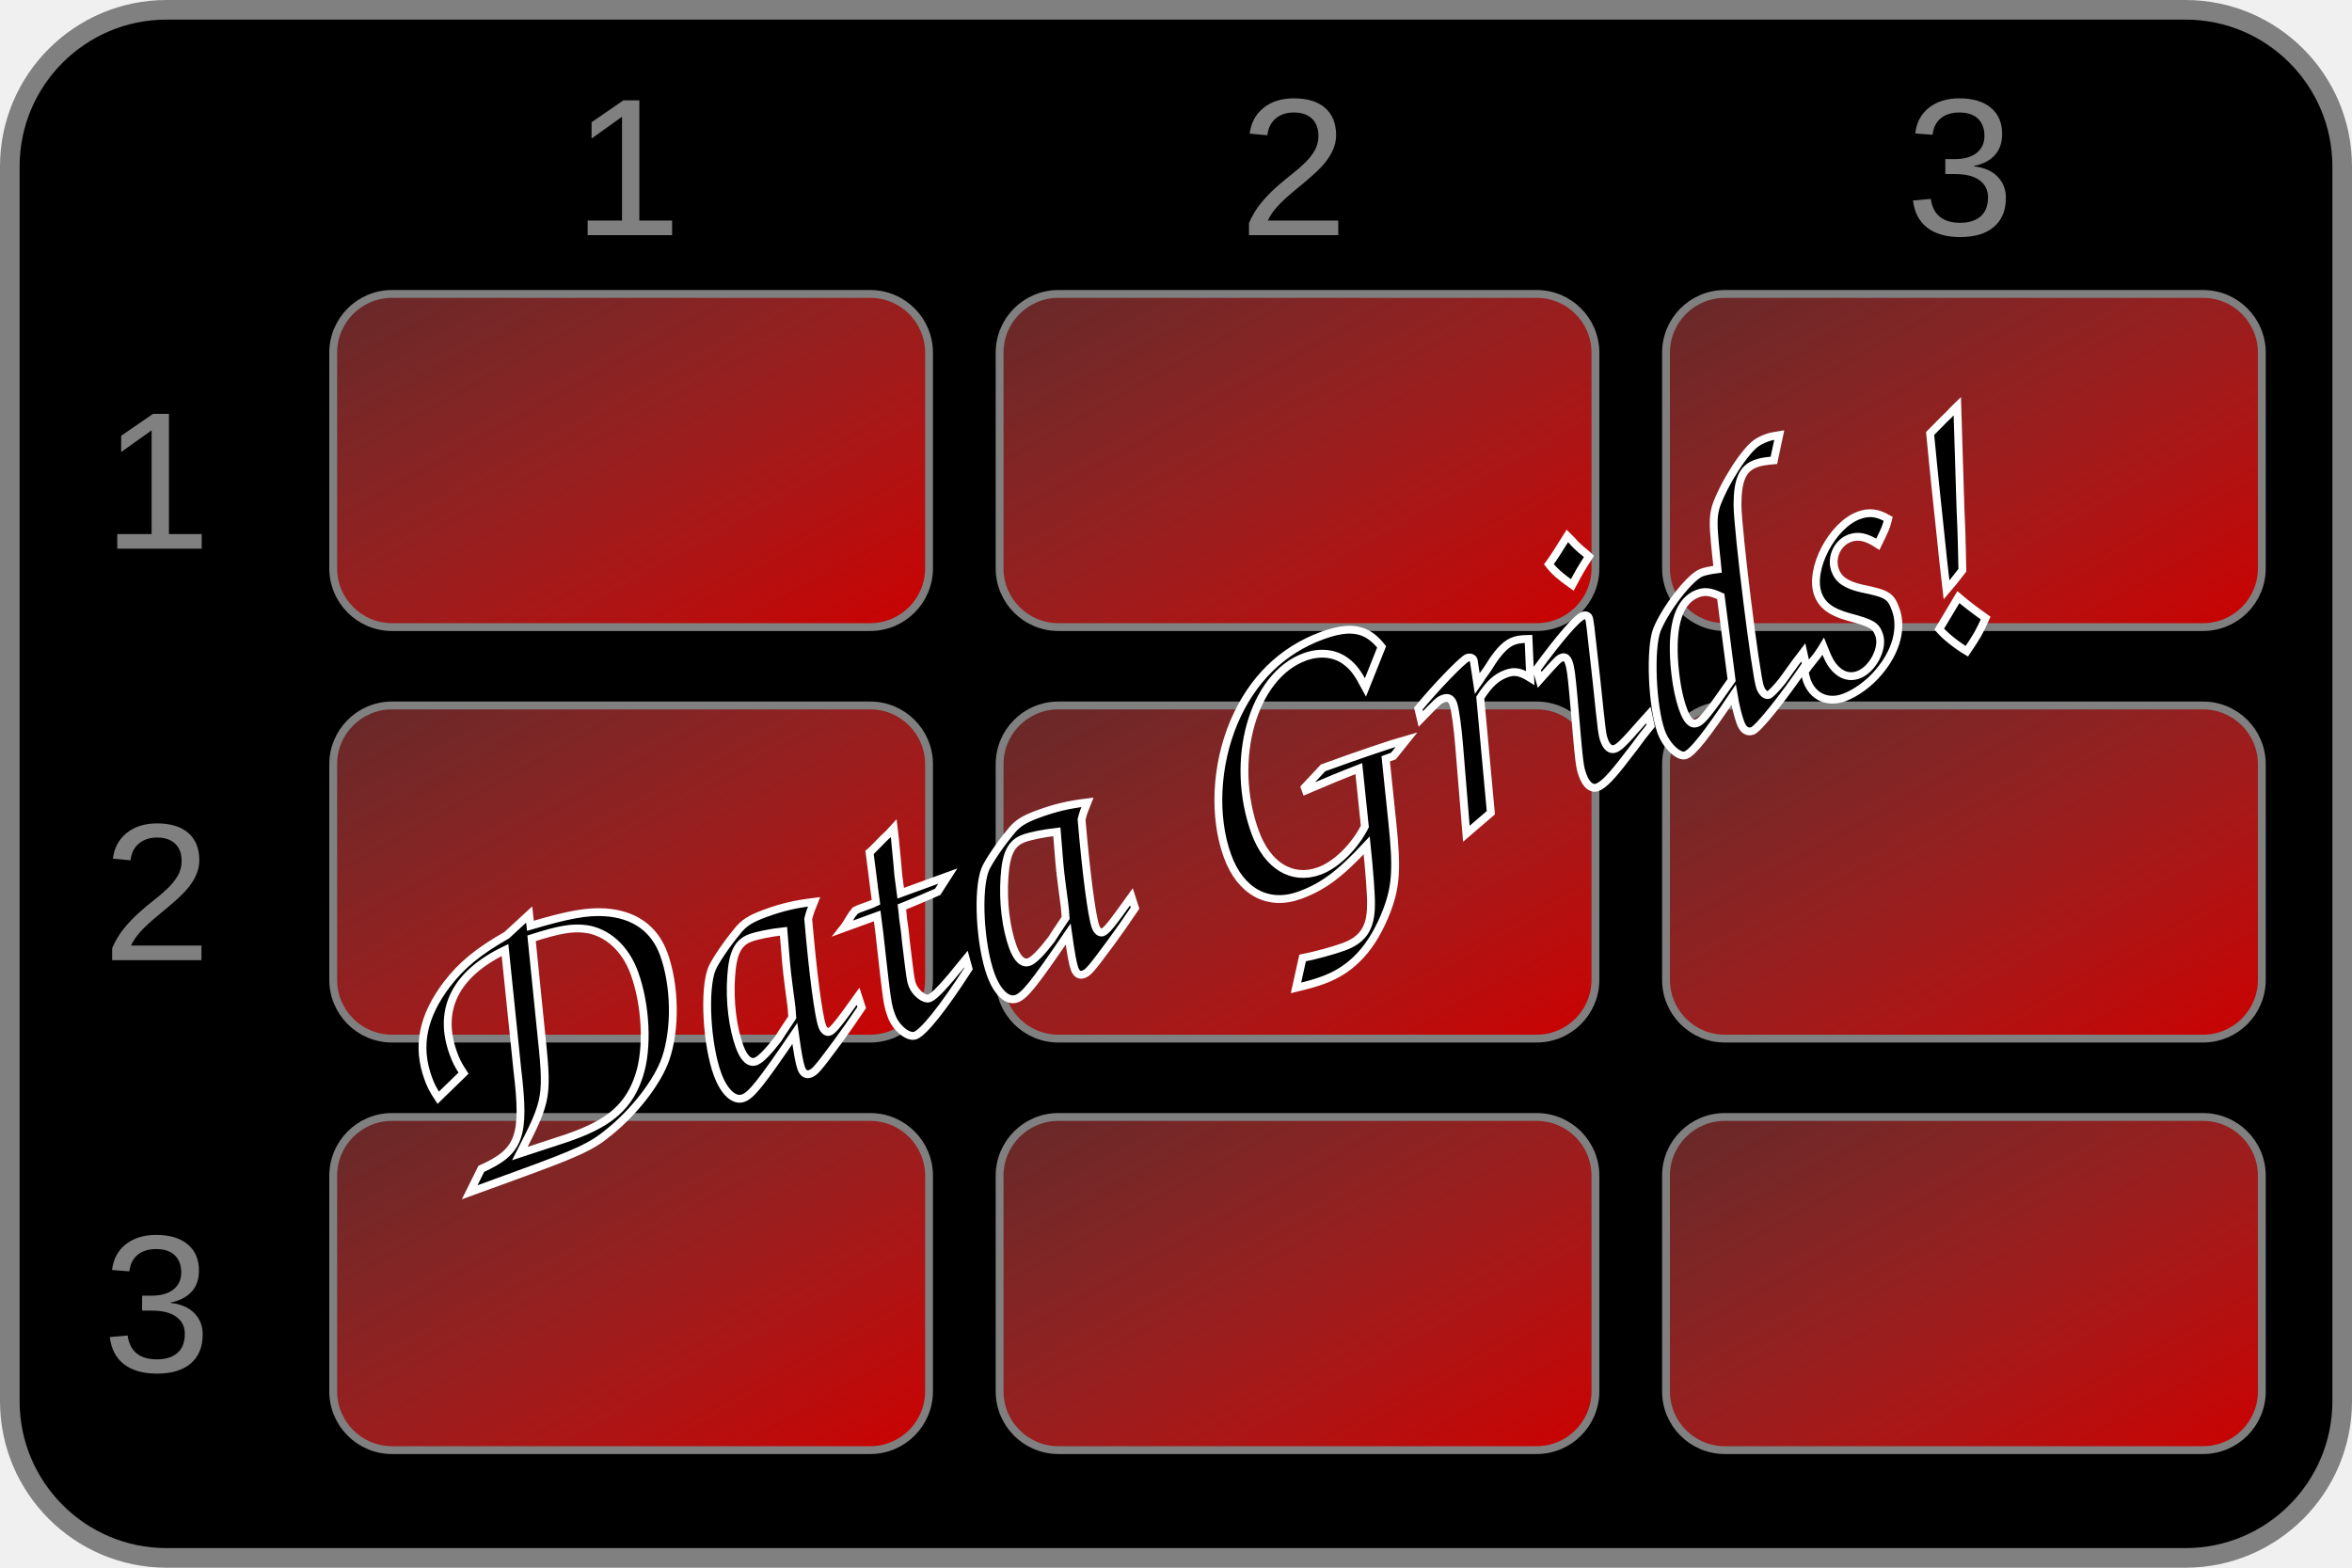
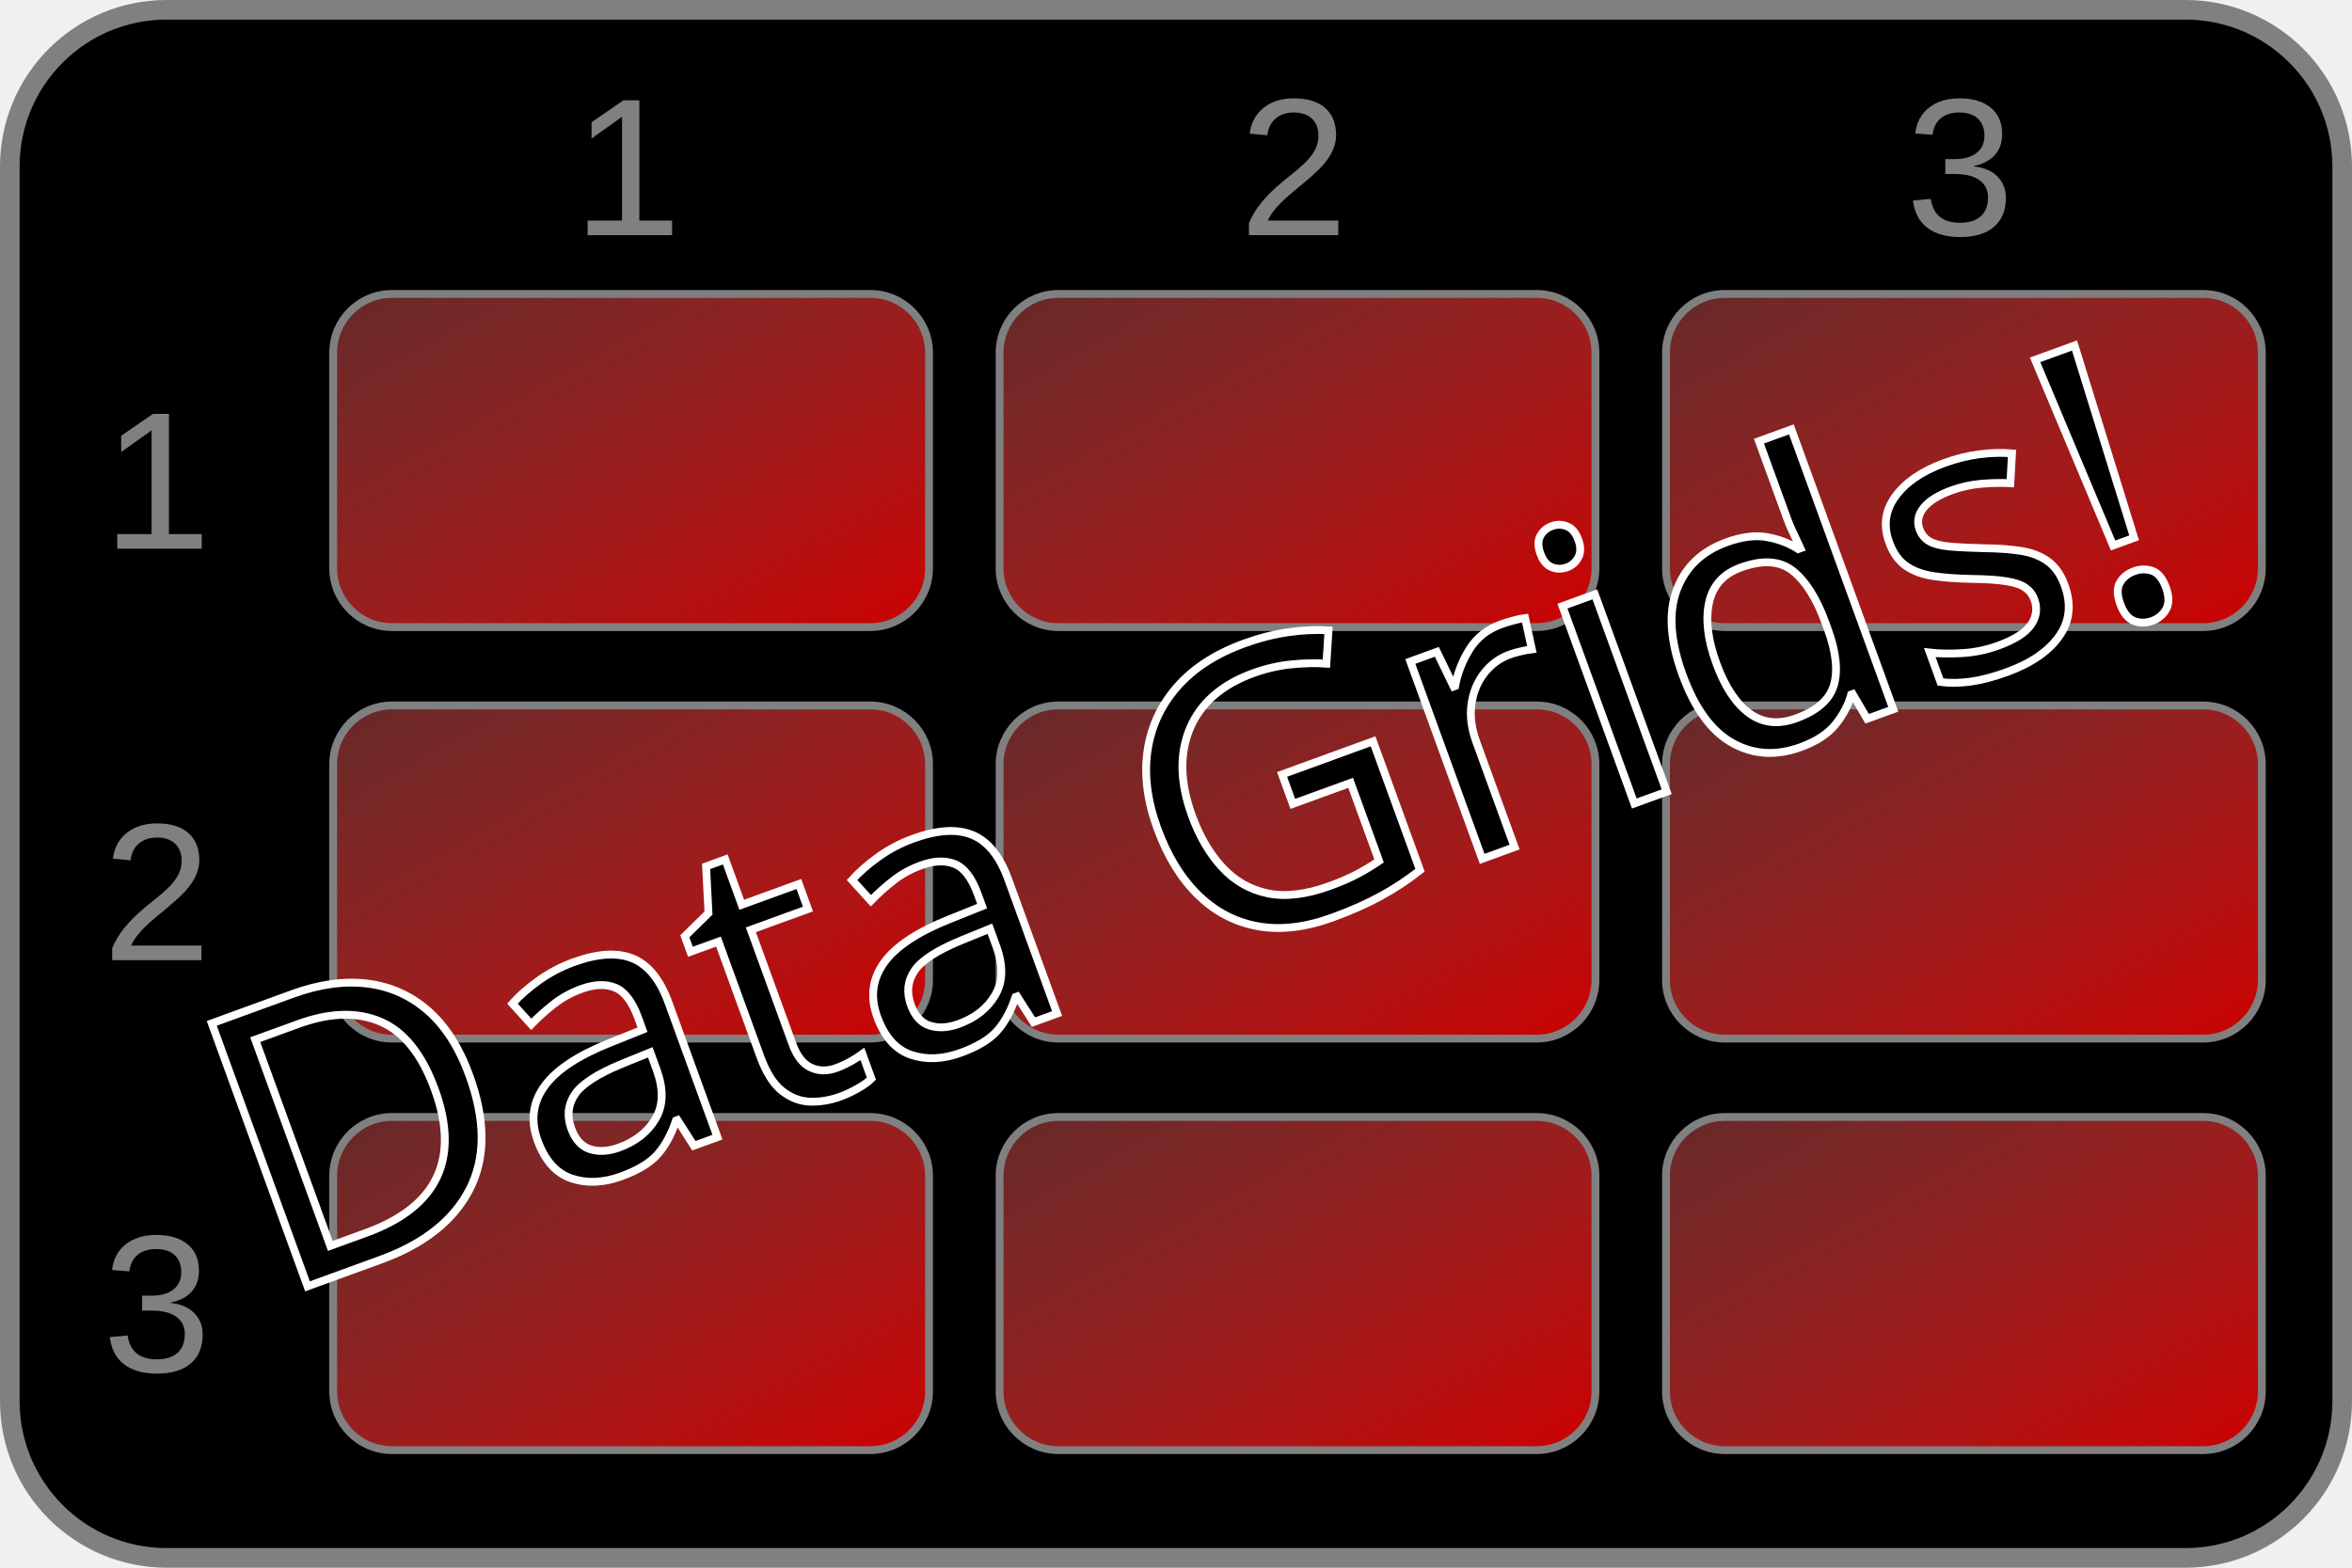
<svg xmlns="http://www.w3.org/2000/svg" viewBox="0 0 600 400" width="600" height="400">
  <defs>
    <linearGradient id="cellGradient" x1="0%" y1="0%" x2="100%" y2="100%">
      <stop offset="0%" style="stop-color:rgb(255,100,100);stop-opacity:0.4" />
      <stop offset="100%" style="stop-color:rgb(255,0,0);stop-opacity:0.8" />
    </linearGradient>
  </defs>
  <rect x="2.5" y="2.5" width="595" height="395" rx="40" ry="40" fill="black" stroke="gray" stroke-width="5" />
  <text x="160" y="60" font-family="Arial" font-size="50" fill="grey" text-anchor="middle">1</text>
  <text x="330" y="60" font-family="Arial" font-size="50" fill="grey" text-anchor="middle">2</text>
  <text x="500" y="60" font-family="Arial" font-size="50" fill="grey" text-anchor="middle">3</text>
  <text x="40" y="140" font-family="Arial" font-size="50" fill="grey" text-anchor="middle">1</text>
  <text x="40" y="245" font-family="Arial" font-size="50" fill="grey" text-anchor="middle">2</text>
  <text x="40" y="350" font-family="Arial" font-size="50" fill="grey" text-anchor="middle">3</text>
  <g>
    <rect x="85" y="75" width="152" height="85" rx="15" ry="15" fill="url(#cellGradient)" stroke="grey" stroke-width="2" />
    <rect x="255" y="75" width="152" height="85" rx="15" ry="15" fill="url(#cellGradient)" stroke="grey" stroke-width="2" />
    <rect x="425" y="75" width="152" height="85" rx="15" ry="15" fill="url(#cellGradient)" stroke="grey" stroke-width="2" />
  </g>
  <g>
    <rect x="85" y="180" width="152" height="85" rx="15" ry="15" fill="url(#cellGradient)" stroke="grey" stroke-width="2" />
    <rect x="255" y="180" width="152" height="85" rx="15" ry="15" fill="url(#cellGradient)" stroke="grey" stroke-width="2" />
    <rect x="425" y="180" width="152" height="85" rx="15" ry="15" fill="url(#cellGradient)" stroke="grey" stroke-width="2" />
  </g>
  <g>
    <rect x="85" y="285" width="152" height="85" rx="15" ry="15" fill="url(#cellGradient)" stroke="grey" stroke-width="2" />
    <rect x="255" y="285" width="152" height="85" rx="15" ry="15" fill="url(#cellGradient)" stroke="grey" stroke-width="2" />
    <rect x="425" y="285" width="152" height="85" rx="15" ry="15" fill="url(#cellGradient)" stroke="grey" stroke-width="2" />
  </g>
-   <text x="300" y="210" font-size="100" fill="black" stroke="white" stroke-width="2" font-family="Comic Sans MS" text-anchor="middle" dominant-baseline="middle" transform="rotate(-20, 300, 200)"> Data Grids! </text>
+   <text x="300" y="210" font-size="100" fill="black" stroke="white" stroke-width="2" font-family="Comic Sans MS, Segoe Print, Sans-Serif" text-anchor="middle" dominant-baseline="middle" transform="rotate(-20, 300, 200)"> Data Grids! </text>
</svg>
